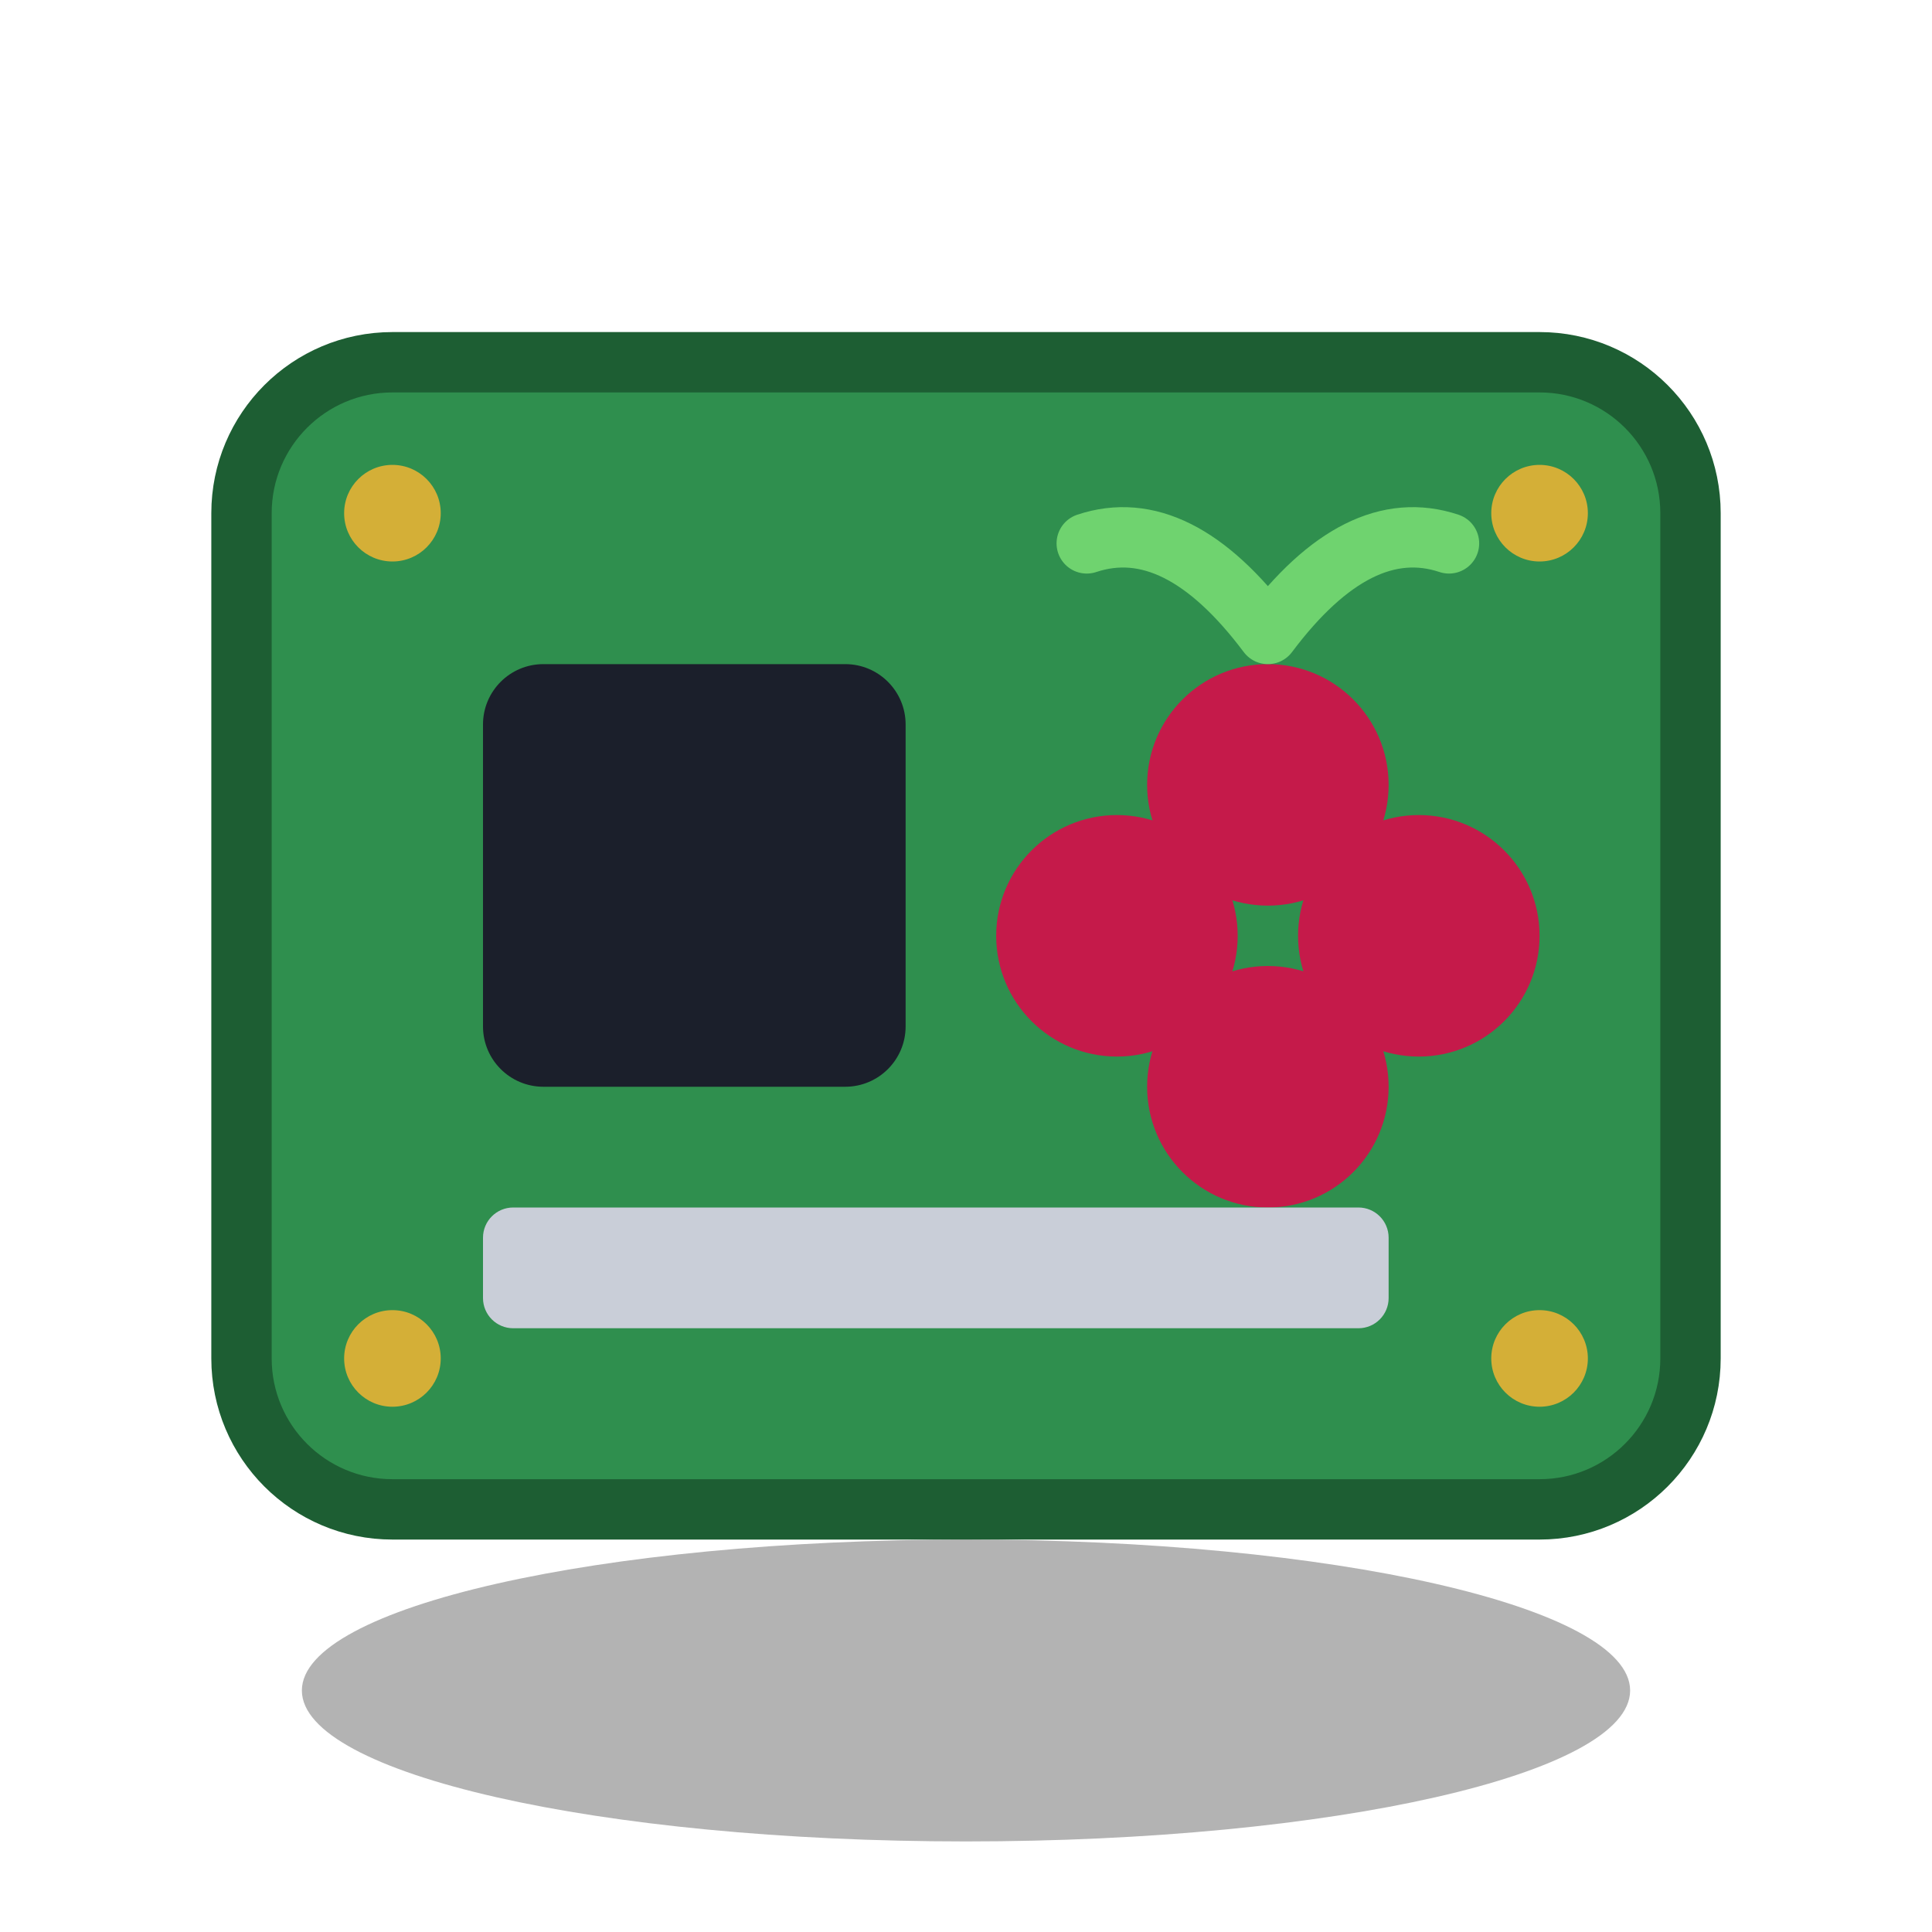
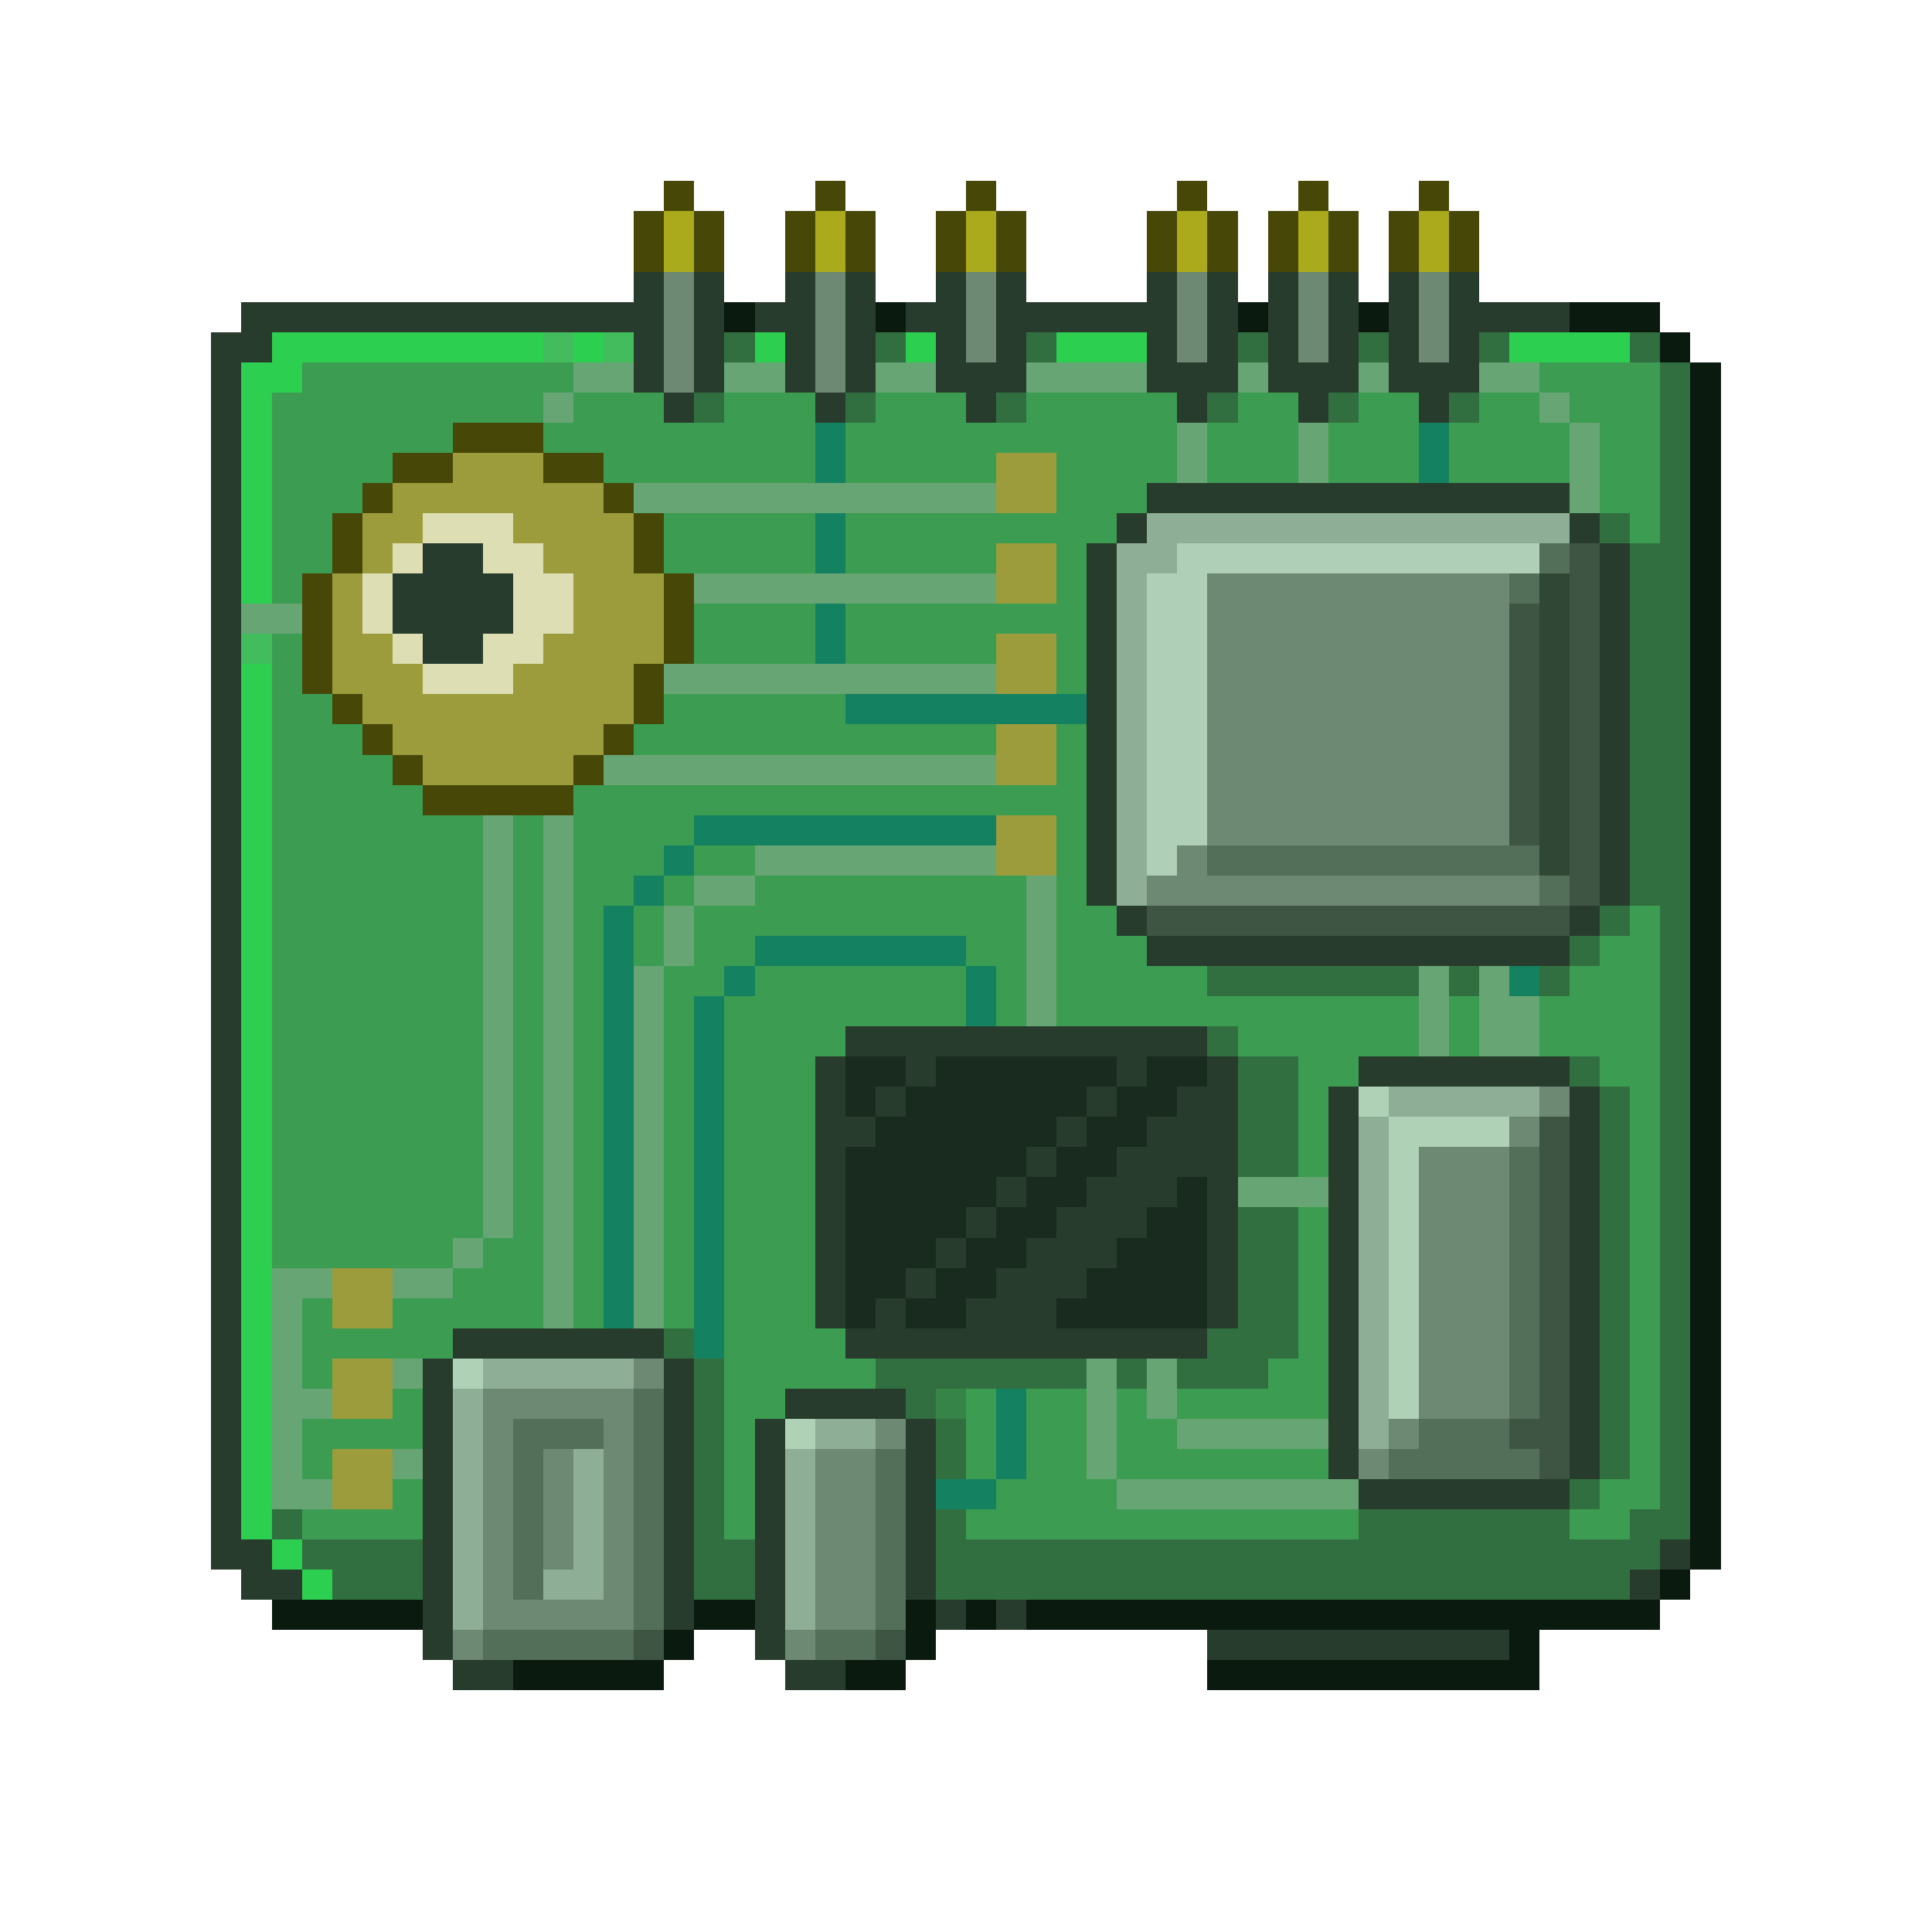
- <svg xmlns="http://www.w3.org/2000/svg" width="128" height="128" viewBox="0 0 64 64">
-   <ellipse cx="32" cy="56" rx="22" ry="5" fill="#000" opacity="0.3" />
-   <rect x="8" y="12" width="48" height="38" rx="5" fill="#2f8f4e" stroke="#1d5e33" stroke-width="2" />
-   <g fill="#d4af37">
-     <circle cx="13" cy="17" r="1.6" />
-     <circle cx="51" cy="17" r="1.6" />
-     <circle cx="13" cy="45" r="1.6" />
-     <circle cx="51" cy="45" r="1.6" />
-   </g>
-   <rect x="16" y="22" width="14" height="14" rx="2" fill="#1b1f2b" />
-   <g fill="#c51a4a">
-     <circle cx="42" cy="26" r="4" />
-     <circle cx="37" cy="31" r="4" />
-     <circle cx="47" cy="31" r="4" />
-     <circle cx="42" cy="36" r="4" />
-   </g>
-   <path d="M42 21 Q39 17 36 18 M42 21 Q45 17 48 18" fill="none" stroke="#6fd36f" stroke-width="2" stroke-linecap="round" />
-   <rect x="16" y="40" width="30" height="4" rx="1" fill="#c9ced8" />
+ <svg xmlns="http://www.w3.org/2000/svg" width="1280" height="1280" viewBox="0 0 64 64" shape-rendering="crispEdges">
+   <path fill="#474808" d="M22 6h1v1h-1z M27 6h1v1h-1z M32 6h1v1h-1z M39 6h1v1h-1z M43 6h1v1h-1z M47 6h1v1h-1z M21 7h1v1h-1z M23 7h1v1h-1z M26 7h1v1h-1z M28 7h1v1h-1z M31 7h1v1h-1z M33 7h1v1h-1z M38 7h1v1h-1z M40 7h1v1h-1z M42 7h1v1h-1z M44 7h1v1h-1z M46 7h1v1h-1z M48 7h1v1h-1z M21 8h1v1h-1z M23 8h1v1h-1z M26 8h1v1h-1z M28 8h1v1h-1z M31 8h1v1h-1z M33 8h1v1h-1z M38 8h1v1h-1z M40 8h1v1h-1z M42 8h1v1h-1z M44 8h1v1h-1z M46 8h1v1h-1z M48 8h1v1h-1z M15 14h3v1h-3z M13 15h2v1h-2z M18 15h2v1h-2z M12 16h1v1h-1z M20 16h1v1h-1z M11 17h1v1h-1z M21 17h1v1h-1z M11 18h1v1h-1z M21 18h1v1h-1z M10 19h1v1h-1z M22 19h1v1h-1z M10 20h1v1h-1z M22 20h1v1h-1z M10 21h1v1h-1z M22 21h1v1h-1z M10 22h1v1h-1z M21 22h1v1h-1z M11 23h1v1h-1z M21 23h1v1h-1z M12 24h1v1h-1z M20 24h1v1h-1z M13 25h1v1h-1z M19 25h1v1h-1z M14 26h5v1h-5z" />
+   <path fill="#aaaa1c" d="M22 7h1v1h-1z M27 7h1v1h-1z M32 7h1v1h-1z M39 7h1v1h-1z M43 7h1v1h-1z M47 7h1v1h-1z M39 8h1v1h-1z M47 8h1v1h-1z" />
+   <path fill="#a9aa1c" d="M22 8h1v1h-1z M27 8h1v1h-1z M32 8h1v1h-1z M43 8h1v1h-1z" />
+   <path fill="#283c2d" d="M21 9h1v1h-1z M23 9h1v1h-1z M26 9h1v1h-1z M28 9h1v1h-1z M31 9h1v1h-1z M33 9h1v1h-1z M38 9h1v1h-1z M40 9h1v1h-1z M42 9h1v1h-1z M44 9h1v1h-1z M46 9h1v1h-1z M48 9h1v1h-1z M8 10h14v1h-14z M23 10h1v1h-1z M25 10h2v1h-2z M28 10h1v1h-1z M30 10h2v1h-2z M33 10h6v1h-6z M40 10h1v1h-1z M42 10h1v1h-1z M44 10h1v1h-1z M46 10h1v1h-1z M48 10h4v1h-4z M7 11h2v1h-2z M21 11h1v1h-1z M23 11h1v1h-1z M26 11h1v1h-1z M28 11h1v1h-1z M31 11h1v1h-1z M33 11h1v1h-1z M38 11h1v1h-1z M40 11h1v1h-1z M42 11h1v1h-1z M44 11h1v1h-1z M46 11h1v1h-1z M48 11h1v1h-1z M7 12h1v1h-1z M21 12h1v1h-1z M23 12h1v1h-1z M26 12h1v1h-1z M28 12h1v1h-1z M31 12h3v1h-3z M38 12h3v1h-3z M42 12h3v1h-3z M46 12h3v1h-3z M7 13h1v1h-1z M22 13h1v1h-1z M27 13h1v1h-1z M32 13h1v1h-1z M39 13h1v1h-1z M43 13h1v1h-1z M47 13h1v1h-1z M7 14h1v1h-1z M7 15h1v1h-1z M7 16h1v1h-1z M38 16h14v1h-14z M7 17h1v1h-1z M37 17h1v1h-1z M52 17h1v1h-1z M7 18h1v1h-1z M14 18h2v1h-2z M36 18h1v1h-1z M53 18h1v1h-1z M7 19h1v1h-1z M13 19h4v1h-4z M36 19h1v1h-1z M53 19h1v1h-1z M7 20h1v1h-1z M13 20h4v1h-4z M36 20h1v1h-1z M53 20h1v1h-1z M7 21h1v1h-1z M14 21h2v1h-2z M36 21h1v1h-1z M53 21h1v1h-1z M7 22h1v1h-1z M36 22h1v1h-1z M53 22h1v1h-1z M7 23h1v1h-1z M36 23h1v1h-1z M53 23h1v1h-1z M7 24h1v1h-1z M36 24h1v1h-1z M53 24h1v1h-1z M7 25h1v1h-1z M36 25h1v1h-1z M53 25h1v1h-1z M7 26h1v1h-1z M36 26h1v1h-1z M53 26h1v1h-1z M7 27h1v1h-1z M36 27h1v1h-1z M53 27h1v1h-1z M7 28h1v1h-1z M36 28h1v1h-1z M53 28h1v1h-1z M7 29h1v1h-1z M36 29h1v1h-1z M53 29h1v1h-1z M7 30h1v1h-1z M37 30h1v1h-1z M52 30h1v1h-1z M7 31h1v1h-1z M38 31h14v1h-14z M7 32h1v1h-1z M7 33h1v1h-1z M7 34h1v1h-1z M28 34h12v1h-12z M7 35h1v1h-1z M27 35h1v1h-1z M30 35h1v1h-1z M37 35h1v1h-1z M40 35h1v1h-1z M45 35h7v1h-7z M7 36h1v1h-1z M27 36h1v1h-1z M29 36h1v1h-1z M36 36h1v1h-1z M39 36h2v1h-2z M44 36h1v1h-1z M52 36h1v1h-1z M7 37h1v1h-1z M27 37h2v1h-2z M35 37h1v1h-1z M38 37h3v1h-3z M44 37h1v1h-1z M52 37h1v1h-1z M7 38h1v1h-1z M27 38h1v1h-1z M34 38h1v1h-1z M37 38h4v1h-4z M44 38h1v1h-1z M52 38h1v1h-1z M7 39h1v1h-1z M27 39h1v1h-1z M33 39h1v1h-1z M36 39h3v1h-3z M40 39h1v1h-1z M44 39h1v1h-1z M52 39h1v1h-1z M7 40h1v1h-1z M27 40h1v1h-1z M32 40h1v1h-1z M35 40h3v1h-3z M40 40h1v1h-1z M44 40h1v1h-1z M52 40h1v1h-1z M7 41h1v1h-1z M27 41h1v1h-1z M31 41h1v1h-1z M34 41h3v1h-3z M40 41h1v1h-1z M44 41h1v1h-1z M52 41h1v1h-1z M7 42h1v1h-1z M27 42h1v1h-1z M30 42h1v1h-1z M33 42h3v1h-3z M40 42h1v1h-1z M44 42h1v1h-1z M52 42h1v1h-1z M7 43h1v1h-1z M27 43h1v1h-1z M29 43h1v1h-1z M32 43h3v1h-3z M40 43h1v1h-1z M44 43h1v1h-1z M52 43h1v1h-1z M7 44h1v1h-1z M15 44h7v1h-7z M28 44h12v1h-12z M44 44h1v1h-1z M52 44h1v1h-1z M7 45h1v1h-1z M14 45h1v1h-1z M22 45h1v1h-1z M44 45h1v1h-1z M52 45h1v1h-1z M7 46h1v1h-1z M14 46h1v1h-1z M22 46h1v1h-1z M26 46h4v1h-4z M44 46h1v1h-1z M52 46h1v1h-1z M7 47h1v1h-1z M14 47h1v1h-1z M22 47h1v1h-1z M25 47h1v1h-1z M30 47h1v1h-1z M44 47h1v1h-1z M52 47h1v1h-1z M7 48h1v1h-1z M14 48h1v1h-1z M22 48h1v1h-1z M25 48h1v1h-1z M30 48h1v1h-1z M44 48h1v1h-1z M52 48h1v1h-1z M7 49h1v1h-1z M14 49h1v1h-1z M22 49h1v1h-1z M25 49h1v1h-1z M30 49h1v1h-1z M45 49h7v1h-7z M7 50h1v1h-1z M14 50h1v1h-1z M22 50h1v1h-1z M25 50h1v1h-1z M30 50h1v1h-1z M7 51h2v1h-2z M14 51h1v1h-1z M22 51h1v1h-1z M25 51h1v1h-1z M30 51h1v1h-1z M55 51h1v1h-1z M8 52h2v1h-2z M14 52h1v1h-1z M22 52h1v1h-1z M25 52h1v1h-1z M30 52h1v1h-1z M54 52h1v1h-1z M14 53h1v1h-1z M22 53h1v1h-1z M25 53h1v1h-1z M31 53h1v1h-1z M33 53h1v1h-1z M14 54h1v1h-1z M25 54h1v1h-1z M40 54h10v1h-10z M15 55h2v1h-2z M26 55h2v1h-2z" />
+   <path fill="#6d8873" d="M22 9h1v1h-1z M27 9h1v1h-1z M32 9h1v1h-1z M39 9h1v1h-1z M43 9h1v1h-1z M47 9h1v1h-1z M22 10h1v1h-1z M27 10h1v1h-1z M32 10h1v1h-1z M39 10h1v1h-1z M43 10h1v1h-1z M47 10h1v1h-1z M22 11h1v1h-1z M27 11h1v1h-1z M32 11h1v1h-1z M39 11h1v1h-1z M43 11h1v1h-1z M47 11h1v1h-1z M22 12h1v1h-1z M27 12h1v1h-1z M40 19h10v1h-10z M40 20h10v1h-10z M40 21h10v1h-10z M40 22h10v1h-10z M40 23h10v1h-10z M40 24h10v1h-10z M40 25h10v1h-10z M40 26h10v1h-10z M40 27h10v1h-10z M39 28h1v1h-1z M38 29h13v1h-13z M51 36h1v1h-1z M50 37h1v1h-1z M47 38h3v1h-3z M47 39h3v1h-3z M47 40h3v1h-3z M47 41h3v1h-3z M47 42h3v1h-3z M47 43h3v1h-3z M47 44h3v1h-3z M21 45h1v1h-1z M47 45h3v1h-3z M16 46h5v1h-5z M47 46h3v1h-3z M16 47h1v1h-1z M20 47h1v1h-1z M29 47h1v1h-1z M46 47h1v1h-1z M16 48h1v1h-1z M18 48h1v1h-1z M20 48h1v1h-1z M27 48h2v1h-2z M45 48h1v1h-1z M16 49h1v1h-1z M18 49h1v1h-1z M20 49h1v1h-1z M27 49h2v1h-2z M16 50h1v1h-1z M18 50h1v1h-1z M20 50h1v1h-1z M27 50h2v1h-2z M16 51h1v1h-1z M18 51h1v1h-1z M20 51h1v1h-1z M27 51h2v1h-2z M16 52h1v1h-1z M20 52h1v1h-1z M27 52h2v1h-2z M16 53h5v1h-5z M27 53h2v1h-2z M15 54h1v1h-1z M26 54h1v1h-1z" />
+   <path fill="#0b1a0f" d="M24 10h1v1h-1z M29 10h1v1h-1z M41 10h1v1h-1z M45 10h1v1h-1z M52 10h3v1h-3z M55 11h1v1h-1z M56 12h1v1h-1z M56 13h1v1h-1z M56 14h1v1h-1z M56 15h1v1h-1z M56 16h1v1h-1z M56 17h1v1h-1z M56 18h1v1h-1z M56 19h1v1h-1z M56 20h1v1h-1z M56 21h1v1h-1z M56 22h1v1h-1z M56 23h1v1h-1z M56 24h1v1h-1z M56 25h1v1h-1z M56 26h1v1h-1z M56 27h1v1h-1z M56 28h1v1h-1z M56 29h1v1h-1z M56 30h1v1h-1z M56 31h1v1h-1z M56 32h1v1h-1z M56 33h1v1h-1z M56 34h1v1h-1z M56 35h1v1h-1z M56 36h1v1h-1z M56 37h1v1h-1z M56 38h1v1h-1z M56 39h1v1h-1z M56 40h1v1h-1z M56 41h1v1h-1z M56 42h1v1h-1z M56 43h1v1h-1z M56 44h1v1h-1z M56 45h1v1h-1z M56 46h1v1h-1z M56 47h1v1h-1z M56 48h1v1h-1z M56 49h1v1h-1z M56 50h1v1h-1z M56 51h1v1h-1z M55 52h1v1h-1z M9 53h5v1h-5z M23 53h2v1h-2z M30 53h1v1h-1z M32 53h1v1h-1z M34 53h21v1h-21z M22 54h1v1h-1z M30 54h1v1h-1z M50 54h1v1h-1z M17 55h5v1h-5z M28 55h2v1h-2z M40 55h11v1h-11z" />
+   <path fill="#2ccf50" d="M9 11h9v1h-9z M19 11h1v1h-1z M25 11h1v1h-1z M30 11h1v1h-1z M35 11h3v1h-3z M50 11h4v1h-4z M8 12h2v1h-2z M8 13h1v1h-1z M8 14h1v1h-1z M8 15h1v1h-1z M8 16h1v1h-1z M8 17h1v1h-1z M8 18h1v1h-1z M8 19h1v1h-1z M8 22h1v1h-1z M8 23h1v1h-1z M8 24h1v1h-1z M8 25h1v1h-1z M8 26h1v1h-1z M8 27h1v1h-1z M8 28h1v1h-1z M8 29h1v1h-1z M8 30h1v1h-1z M8 31h1v1h-1z M8 32h1v1h-1z M8 33h1v1h-1z M8 34h1v1h-1z M8 35h1v1h-1z M8 36h1v1h-1z M8 37h1v1h-1z M8 38h1v1h-1z M8 39h1v1h-1z M8 40h1v1h-1z M8 41h1v1h-1z M8 42h1v1h-1z M8 43h1v1h-1z M8 44h1v1h-1z M8 45h1v1h-1z M8 46h1v1h-1z M8 47h1v1h-1z M8 48h1v1h-1z M8 49h1v1h-1z M8 50h1v1h-1z M9 51h1v1h-1z M10 52h1v1h-1z" />
+   <path fill="#43bc5e" d="M18 11h1v1h-1z M20 11h1v1h-1z M8 21h1v1h-1z" />
+   <path fill="#326f40" d="M24 11h1v1h-1z M29 11h1v1h-1z M34 11h1v1h-1z M41 11h1v1h-1z M45 11h1v1h-1z M49 11h1v1h-1z M54 11h1v1h-1z M55 12h1v1h-1z M23 13h1v1h-1z M28 13h1v1h-1z M33 13h1v1h-1z M40 13h1v1h-1z M44 13h1v1h-1z M48 13h1v1h-1z M55 13h1v1h-1z M55 14h1v1h-1z M55 15h1v1h-1z M55 16h1v1h-1z M53 17h1v1h-1z M55 17h1v1h-1z M54 18h2v1h-2z M54 19h2v1h-2z M54 20h2v1h-2z M54 21h2v1h-2z M54 22h2v1h-2z M54 23h2v1h-2z M54 24h2v1h-2z M54 25h2v1h-2z M54 26h2v1h-2z M54 27h2v1h-2z M54 28h2v1h-2z M54 29h2v1h-2z M53 30h1v1h-1z M55 30h1v1h-1z M52 31h1v1h-1z M55 31h1v1h-1z M40 32h7v1h-7z M48 32h1v1h-1z M51 32h1v1h-1z M55 32h1v1h-1z M55 33h1v1h-1z M40 34h1v1h-1z M55 34h1v1h-1z M41 35h2v1h-2z M52 35h1v1h-1z M55 35h1v1h-1z M41 36h2v1h-2z M53 36h1v1h-1z M55 36h1v1h-1z M41 37h2v1h-2z M53 37h1v1h-1z M55 37h1v1h-1z M41 38h2v1h-2z M53 38h1v1h-1z M55 38h1v1h-1z M53 39h1v1h-1z M55 39h1v1h-1z M41 40h2v1h-2z M53 40h1v1h-1z M55 40h1v1h-1z M41 41h2v1h-2z M53 41h1v1h-1z M55 41h1v1h-1z M41 42h2v1h-2z M53 42h1v1h-1z M55 42h1v1h-1z M41 43h2v1h-2z M53 43h1v1h-1z M55 43h1v1h-1z M22 44h1v1h-1z M40 44h3v1h-3z M53 44h1v1h-1z M55 44h1v1h-1z M23 45h1v1h-1z M29 45h7v1h-7z M37 45h1v1h-1z M39 45h3v1h-3z M53 45h1v1h-1z M55 45h1v1h-1z M23 46h1v1h-1z M30 46h1v1h-1z M53 46h1v1h-1z M55 46h1v1h-1z M23 47h1v1h-1z M31 47h1v1h-1z M53 47h1v1h-1z M55 47h1v1h-1z M23 48h1v1h-1z M31 48h1v1h-1z M53 48h1v1h-1z M55 48h1v1h-1z M23 49h1v1h-1z M52 49h1v1h-1z M55 49h1v1h-1z M9 50h1v1h-1z M23 50h1v1h-1z M31 50h1v1h-1z M45 50h7v1h-7z M54 50h2v1h-2z M10 51h4v1h-4z M23 51h2v1h-2z M31 51h24v1h-24z M11 52h3v1h-3z M23 52h2v1h-2z M31 52h23v1h-23z" />
+   <path fill="#3c9c52" d="M10 12h9v1h-9z M51 12h4v1h-4z M9 13h9v1h-9z M19 13h3v1h-3z M24 13h3v1h-3z M29 13h3v1h-3z M34 13h5v1h-5z M41 13h2v1h-2z M45 13h2v1h-2z M49 13h2v1h-2z M52 13h3v1h-3z M9 14h6v1h-6z M18 14h9v1h-9z M28 14h11v1h-11z M40 14h3v1h-3z M44 14h3v1h-3z M48 14h4v1h-4z M53 14h2v1h-2z M9 15h4v1h-4z M20 15h7v1h-7z M28 15h5v1h-5z M35 15h4v1h-4z M40 15h3v1h-3z M44 15h3v1h-3z M48 15h4v1h-4z M53 15h2v1h-2z M9 16h3v1h-3z M35 16h3v1h-3z M53 16h2v1h-2z M9 17h2v1h-2z M22 17h5v1h-5z M28 17h9v1h-9z M54 17h1v1h-1z M9 18h2v1h-2z M22 18h5v1h-5z M28 18h5v1h-5z M35 18h1v1h-1z M9 19h1v1h-1z M35 19h1v1h-1z M23 20h4v1h-4z M28 20h8v1h-8z M9 21h1v1h-1z M23 21h4v1h-4z M28 21h5v1h-5z M35 21h1v1h-1z M9 22h1v1h-1z M35 22h1v1h-1z M9 23h2v1h-2z M22 23h6v1h-6z M9 24h3v1h-3z M21 24h12v1h-12z M35 24h1v1h-1z M9 25h4v1h-4z M35 25h1v1h-1z M9 26h5v1h-5z M19 26h17v1h-17z M9 27h7v1h-7z M17 27h1v1h-1z M19 27h4v1h-4z M35 27h1v1h-1z M9 28h7v1h-7z M17 28h1v1h-1z M19 28h3v1h-3z M23 28h2v1h-2z M35 28h1v1h-1z M9 29h7v1h-7z M17 29h1v1h-1z M19 29h2v1h-2z M22 29h1v1h-1z M25 29h9v1h-9z M35 29h1v1h-1z M9 30h7v1h-7z M17 30h1v1h-1z M19 30h1v1h-1z M21 30h1v1h-1z M23 30h11v1h-11z M35 30h2v1h-2z M54 30h1v1h-1z M9 31h7v1h-7z M17 31h1v1h-1z M19 31h1v1h-1z M21 31h1v1h-1z M23 31h2v1h-2z M32 31h2v1h-2z M35 31h3v1h-3z M53 31h2v1h-2z M9 32h7v1h-7z M17 32h1v1h-1z M19 32h1v1h-1z M22 32h2v1h-2z M25 32h7v1h-7z M33 32h1v1h-1z M35 32h5v1h-5z M52 32h3v1h-3z M9 33h7v1h-7z M17 33h1v1h-1z M19 33h1v1h-1z M22 33h1v1h-1z M24 33h8v1h-8z M33 33h1v1h-1z M35 33h12v1h-12z M48 33h1v1h-1z M51 33h4v1h-4z M9 34h7v1h-7z M17 34h1v1h-1z M19 34h1v1h-1z M22 34h1v1h-1z M24 34h4v1h-4z M41 34h6v1h-6z M48 34h1v1h-1z M51 34h4v1h-4z M9 35h7v1h-7z M17 35h1v1h-1z M19 35h1v1h-1z M22 35h1v1h-1z M24 35h3v1h-3z M43 35h2v1h-2z M53 35h2v1h-2z M9 36h7v1h-7z M17 36h1v1h-1z M19 36h1v1h-1z M22 36h1v1h-1z M24 36h3v1h-3z M43 36h1v1h-1z M54 36h1v1h-1z M9 37h7v1h-7z M17 37h1v1h-1z M19 37h1v1h-1z M22 37h1v1h-1z M24 37h3v1h-3z M43 37h1v1h-1z M54 37h1v1h-1z M9 38h7v1h-7z M17 38h1v1h-1z M19 38h1v1h-1z M22 38h1v1h-1z M24 38h3v1h-3z M43 38h1v1h-1z M54 38h1v1h-1z M9 39h7v1h-7z M17 39h1v1h-1z M19 39h1v1h-1z M22 39h1v1h-1z M24 39h3v1h-3z M54 39h1v1h-1z M9 40h7v1h-7z M17 40h1v1h-1z M19 40h1v1h-1z M22 40h1v1h-1z M24 40h3v1h-3z M43 40h1v1h-1z M54 40h1v1h-1z M9 41h6v1h-6z M16 41h2v1h-2z M19 41h1v1h-1z M22 41h1v1h-1z M24 41h3v1h-3z M43 41h1v1h-1z M54 41h1v1h-1z M15 42h3v1h-3z M19 42h1v1h-1z M22 42h1v1h-1z M24 42h3v1h-3z M43 42h1v1h-1z M54 42h1v1h-1z M10 43h1v1h-1z M13 43h5v1h-5z M19 43h1v1h-1z M22 43h1v1h-1z M24 43h3v1h-3z M43 43h1v1h-1z M54 43h1v1h-1z M10 44h5v1h-5z M24 44h4v1h-4z M43 44h1v1h-1z M54 44h1v1h-1z M10 45h1v1h-1z M24 45h5v1h-5z M42 45h2v1h-2z M54 45h1v1h-1z M13 46h1v1h-1z M24 46h2v1h-2z M32 46h1v1h-1z M34 46h2v1h-2z M37 46h1v1h-1z M39 46h5v1h-5z M54 46h1v1h-1z M10 47h4v1h-4z M24 47h1v1h-1z M32 47h1v1h-1z M34 47h2v1h-2z M37 47h2v1h-2z M54 47h1v1h-1z M10 48h1v1h-1z M24 48h1v1h-1z M32 48h1v1h-1z M34 48h2v1h-2z M37 48h7v1h-7z M54 48h1v1h-1z M13 49h1v1h-1z M24 49h1v1h-1z M33 49h4v1h-4z M53 49h2v1h-2z M10 50h4v1h-4z M24 50h1v1h-1z M32 50h13v1h-13z M52 50h2v1h-2z" />
+   <path fill="#67a575" d="M19 12h2v1h-2z M24 12h2v1h-2z M29 12h2v1h-2z M34 12h4v1h-4z M41 12h1v1h-1z M45 12h1v1h-1z M49 12h2v1h-2z M18 13h1v1h-1z M51 13h1v1h-1z M39 14h1v1h-1z M43 14h1v1h-1z M52 14h1v1h-1z M39 15h1v1h-1z M43 15h1v1h-1z M52 15h1v1h-1z M21 16h12v1h-12z M52 16h1v1h-1z M23 19h10v1h-10z M8 20h2v1h-2z M22 22h11v1h-11z M20 25h13v1h-13z M16 27h1v1h-1z M18 27h1v1h-1z M16 28h1v1h-1z M18 28h1v1h-1z M25 28h8v1h-8z M16 29h1v1h-1z M18 29h1v1h-1z M23 29h2v1h-2z M34 29h1v1h-1z M16 30h1v1h-1z M18 30h1v1h-1z M22 30h1v1h-1z M34 30h1v1h-1z M16 31h1v1h-1z M18 31h1v1h-1z M22 31h1v1h-1z M34 31h1v1h-1z M16 32h1v1h-1z M18 32h1v1h-1z M21 32h1v1h-1z M34 32h1v1h-1z M47 32h1v1h-1z M49 32h1v1h-1z M16 33h1v1h-1z M18 33h1v1h-1z M21 33h1v1h-1z M34 33h1v1h-1z M47 33h1v1h-1z M49 33h2v1h-2z M16 34h1v1h-1z M18 34h1v1h-1z M21 34h1v1h-1z M47 34h1v1h-1z M49 34h2v1h-2z M16 35h1v1h-1z M18 35h1v1h-1z M21 35h1v1h-1z M16 36h1v1h-1z M18 36h1v1h-1z M21 36h1v1h-1z M16 37h1v1h-1z M18 37h1v1h-1z M21 37h1v1h-1z M16 38h1v1h-1z M18 38h1v1h-1z M21 38h1v1h-1z M16 39h1v1h-1z M18 39h1v1h-1z M21 39h1v1h-1z M41 39h3v1h-3z M16 40h1v1h-1z M18 40h1v1h-1z M21 40h1v1h-1z M15 41h1v1h-1z M18 41h1v1h-1z M21 41h1v1h-1z M9 42h2v1h-2z M13 42h2v1h-2z M18 42h1v1h-1z M21 42h1v1h-1z M9 43h1v1h-1z M18 43h1v1h-1z M21 43h1v1h-1z M9 44h1v1h-1z M9 45h1v1h-1z M13 45h1v1h-1z M36 45h1v1h-1z M38 45h1v1h-1z M9 46h2v1h-2z M36 46h1v1h-1z M38 46h1v1h-1z M9 47h1v1h-1z M36 47h1v1h-1z M39 47h5v1h-5z M9 48h1v1h-1z M13 48h1v1h-1z M36 48h1v1h-1z M9 49h2v1h-2z M37 49h8v1h-8z" />
+   <path fill="#148261" d="M27 14h1v1h-1z M47 14h1v1h-1z M27 15h1v1h-1z M47 15h1v1h-1z M27 17h1v1h-1z M27 18h1v1h-1z M27 20h1v1h-1z M27 21h1v1h-1z M28 23h8v1h-8z M23 27h10v1h-10z M22 28h1v1h-1z M21 29h1v1h-1z M20 30h1v1h-1z M20 31h1v1h-1z M25 31h7v1h-7z M20 32h1v1h-1z M24 32h1v1h-1z M32 32h1v1h-1z M50 32h1v1h-1z M20 33h1v1h-1z M23 33h1v1h-1z M32 33h1v1h-1z M20 34h1v1h-1z M23 34h1v1h-1z M20 35h1v1h-1z M23 35h1v1h-1z M20 36h1v1h-1z M23 36h1v1h-1z M20 37h1v1h-1z M23 37h1v1h-1z M20 38h1v1h-1z M23 38h1v1h-1z M20 39h1v1h-1z M23 39h1v1h-1z M20 40h1v1h-1z M23 40h1v1h-1z M20 41h1v1h-1z M23 41h1v1h-1z M20 42h1v1h-1z M23 42h1v1h-1z M20 43h1v1h-1z M23 43h1v1h-1z M23 44h1v1h-1z M33 46h1v1h-1z M33 47h1v1h-1z M33 48h1v1h-1z M31 49h2v1h-2z" />
+   <path fill="#9c9c3c" d="M15 15h3v1h-3z M33 15h2v1h-2z M13 16h7v1h-7z M33 16h2v1h-2z M12 17h2v1h-2z M17 17h4v1h-4z M12 18h1v1h-1z M18 18h3v1h-3z M33 18h2v1h-2z M11 19h1v1h-1z M19 19h3v1h-3z M33 19h2v1h-2z M11 20h1v1h-1z M19 20h3v1h-3z M11 21h2v1h-2z M18 21h4v1h-4z M33 21h2v1h-2z M11 22h3v1h-3z M17 22h4v1h-4z M33 22h2v1h-2z M12 23h9v1h-9z M13 24h7v1h-7z M33 24h2v1h-2z M14 25h5v1h-5z M33 25h2v1h-2z M33 27h2v1h-2z M33 28h2v1h-2z M11 42h2v1h-2z M11 43h2v1h-2z M11 45h2v1h-2z M11 46h2v1h-2z M11 48h2v1h-2z M11 49h2v1h-2z" />
+   <path fill="#dedeb4" d="M14 17h3v1h-3z M13 18h1v1h-1z M16 18h2v1h-2z M12 19h1v1h-1z M17 19h2v1h-2z M12 20h1v1h-1z M17 20h2v1h-2z M13 21h1v1h-1z M16 21h2v1h-2z M14 22h3v1h-3z" />
+   <path fill="#8fae96" d="M38 17h14v1h-14z M37 18h2v1h-2z M37 19h1v1h-1z M37 20h1v1h-1z M37 21h1v1h-1z M37 22h1v1h-1z M37 23h1v1h-1z M37 24h1v1h-1z M37 25h1v1h-1z M37 26h1v1h-1z M37 27h1v1h-1z M37 28h1v1h-1z M37 29h1v1h-1z M46 36h5v1h-5z M45 37h1v1h-1z M45 38h1v1h-1z M45 39h1v1h-1z M45 40h1v1h-1z M45 41h1v1h-1z M45 42h1v1h-1z M45 43h1v1h-1z M45 44h1v1h-1z M16 45h5v1h-5z M45 45h1v1h-1z M15 46h1v1h-1z M45 46h1v1h-1z M15 47h1v1h-1z M27 47h2v1h-2z M45 47h1v1h-1z M15 48h1v1h-1z M19 48h1v1h-1z M26 48h1v1h-1z M15 49h1v1h-1z M19 49h1v1h-1z M26 49h1v1h-1z M15 50h1v1h-1z M19 50h1v1h-1z M26 50h1v1h-1z M15 51h1v1h-1z M19 51h1v1h-1z M26 51h1v1h-1z M15 52h1v1h-1z M18 52h2v1h-2z M26 52h1v1h-1z M15 53h1v1h-1z M26 53h1v1h-1z" />
+   <path fill="#b0cfb7" d="M39 18h12v1h-12z M38 19h2v1h-2z M38 20h2v1h-2z M38 21h2v1h-2z M38 22h2v1h-2z M38 23h2v1h-2z M38 24h2v1h-2z M38 25h2v1h-2z M38 26h2v1h-2z M38 27h2v1h-2z M38 28h1v1h-1z" />
+   <path fill="#536f59" d="M51 18h1v1h-1z M50 19h1v1h-1z M40 28h11v1h-11z M51 29h1v1h-1z M50 38h1v1h-1z M50 39h1v1h-1z M50 40h1v1h-1z M50 41h1v1h-1z M50 42h1v1h-1z M50 43h1v1h-1z M50 44h1v1h-1z M50 45h1v1h-1z M21 46h1v1h-1z M50 46h1v1h-1z M17 47h3v1h-3z M21 47h1v1h-1z M47 47h3v1h-3z M17 48h1v1h-1z M21 48h1v1h-1z M29 48h1v1h-1z M46 48h5v1h-5z M17 49h1v1h-1z M21 49h1v1h-1z M29 49h1v1h-1z M17 50h1v1h-1z M21 50h1v1h-1z M29 50h1v1h-1z M17 51h1v1h-1z M21 51h1v1h-1z M29 51h1v1h-1z M17 52h1v1h-1z M21 52h1v1h-1z M29 52h1v1h-1z M21 53h1v1h-1z M29 53h1v1h-1z M16 54h5v1h-5z M27 54h2v1h-2z" />
+   <path fill="#3f5544" d="M52 18h1v1h-1z M52 19h1v1h-1z M50 20h1v1h-1z M52 20h1v1h-1z M50 21h1v1h-1z M52 21h1v1h-1z M50 22h1v1h-1z M52 22h1v1h-1z M50 23h1v1h-1z M52 23h1v1h-1z M50 24h1v1h-1z M52 24h1v1h-1z M50 25h1v1h-1z M52 25h1v1h-1z M50 26h1v1h-1z M52 26h1v1h-1z M50 27h1v1h-1z M52 27h1v1h-1z M52 28h1v1h-1z M52 29h1v1h-1z M38 30h14v1h-14z M51 37h1v1h-1z M51 38h1v1h-1z M51 39h1v1h-1z M51 40h1v1h-1z M51 41h1v1h-1z M51 42h1v1h-1z M51 43h1v1h-1z M51 44h1v1h-1z M51 45h1v1h-1z M51 46h1v1h-1z M50 47h2v1h-2z M51 48h1v1h-1z M21 54h1v1h-1z M29 54h1v1h-1z" />
+   <path fill="#314736" d="M51 19h1v1h-1z M51 20h1v1h-1z M51 21h1v1h-1z M51 22h1v1h-1z M51 23h1v1h-1z M51 24h1v1h-1z M51 25h1v1h-1z M51 26h1v1h-1z M51 27h1v1h-1z M51 28h1v1h-1z" />
+   <path fill="#192b1e" d="M28 35h2v1h-2z M31 35h6v1h-6z M38 35h2v1h-2z M28 36h1v1h-1z M30 36h6v1h-6z M37 36h2v1h-2z M29 37h6v1h-6z M36 37h2v1h-2z M28 38h6v1h-6z M35 38h2v1h-2z M28 39h5v1h-5z M34 39h2v1h-2z M39 39h1v1h-1z M28 40h4v1h-4z M33 40h2v1h-2z M38 40h2v1h-2z M28 41h3v1h-3z M32 41h2v1h-2z M37 41h3v1h-3z M28 42h2v1h-2z M31 42h2v1h-2z M36 42h4v1h-4z M28 43h1v1h-1z M30 43h2v1h-2z M35 43h5v1h-5z" />
+   <path fill="#afd2b7" d="M45 36h1v1h-1z M46 37h4v1h-4z M46 38h1v1h-1z M46 39h1v1h-1z M46 40h1v1h-1z M46 41h1v1h-1z M46 42h1v1h-1z M46 43h1v1h-1z M46 44h1v1h-1z M15 45h1v1h-1z M46 45h1v1h-1z M46 46h1v1h-1z M26 47h1v1h-1z" />
+   <path fill="#378448" d="M31 46h1v1h-1z" />
</svg>
